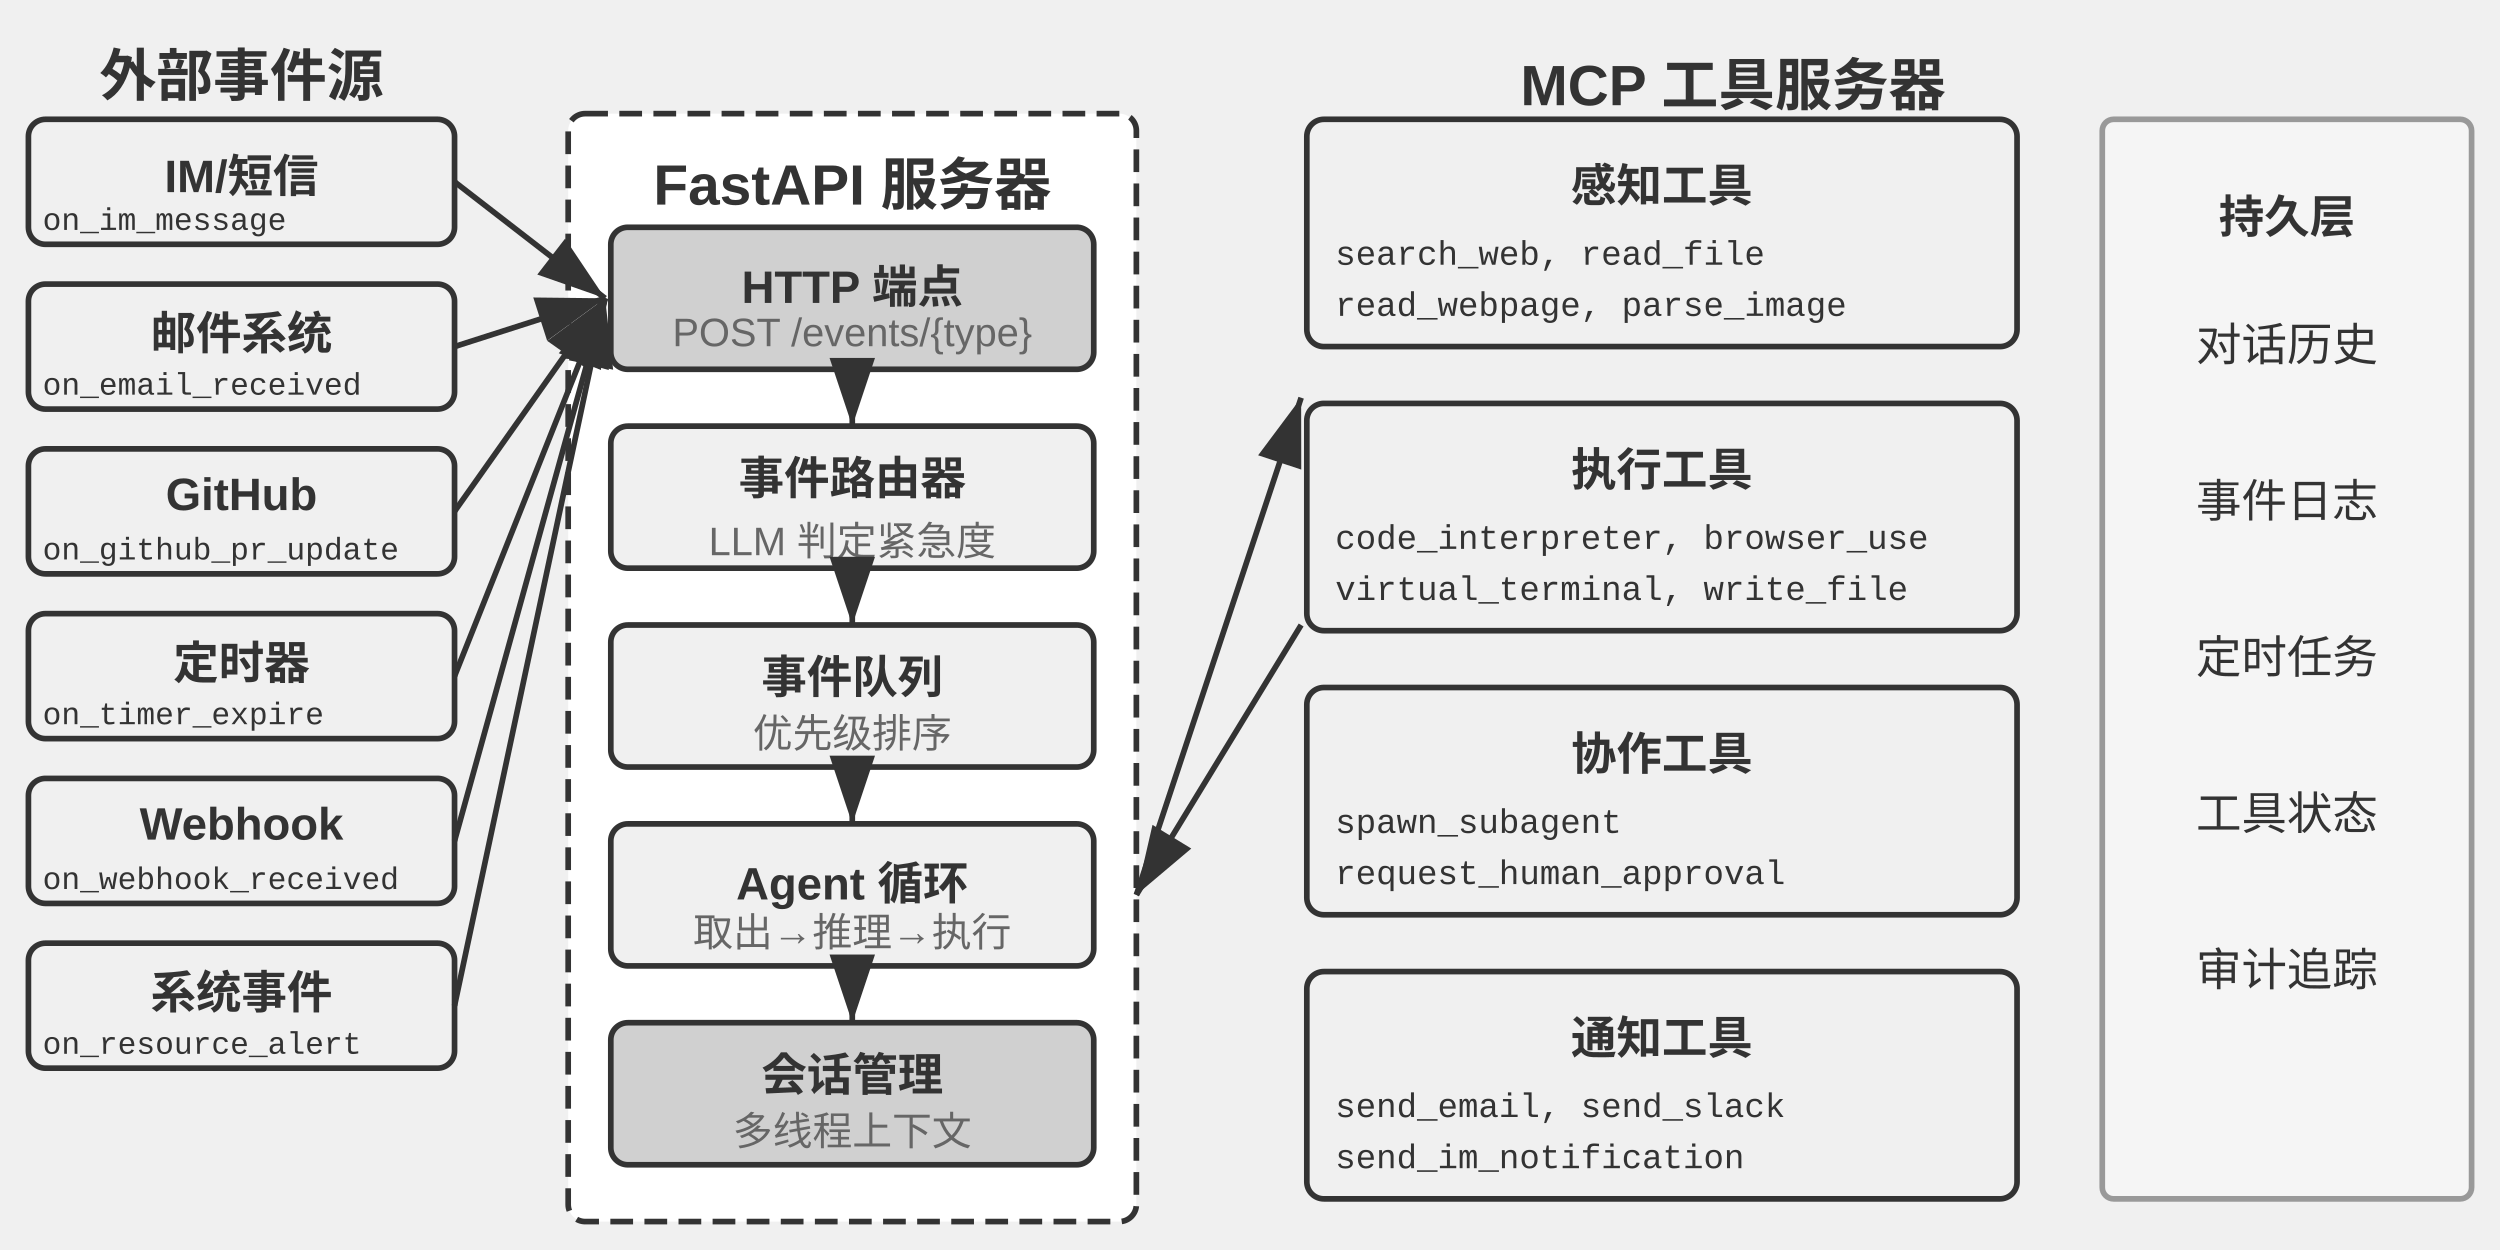
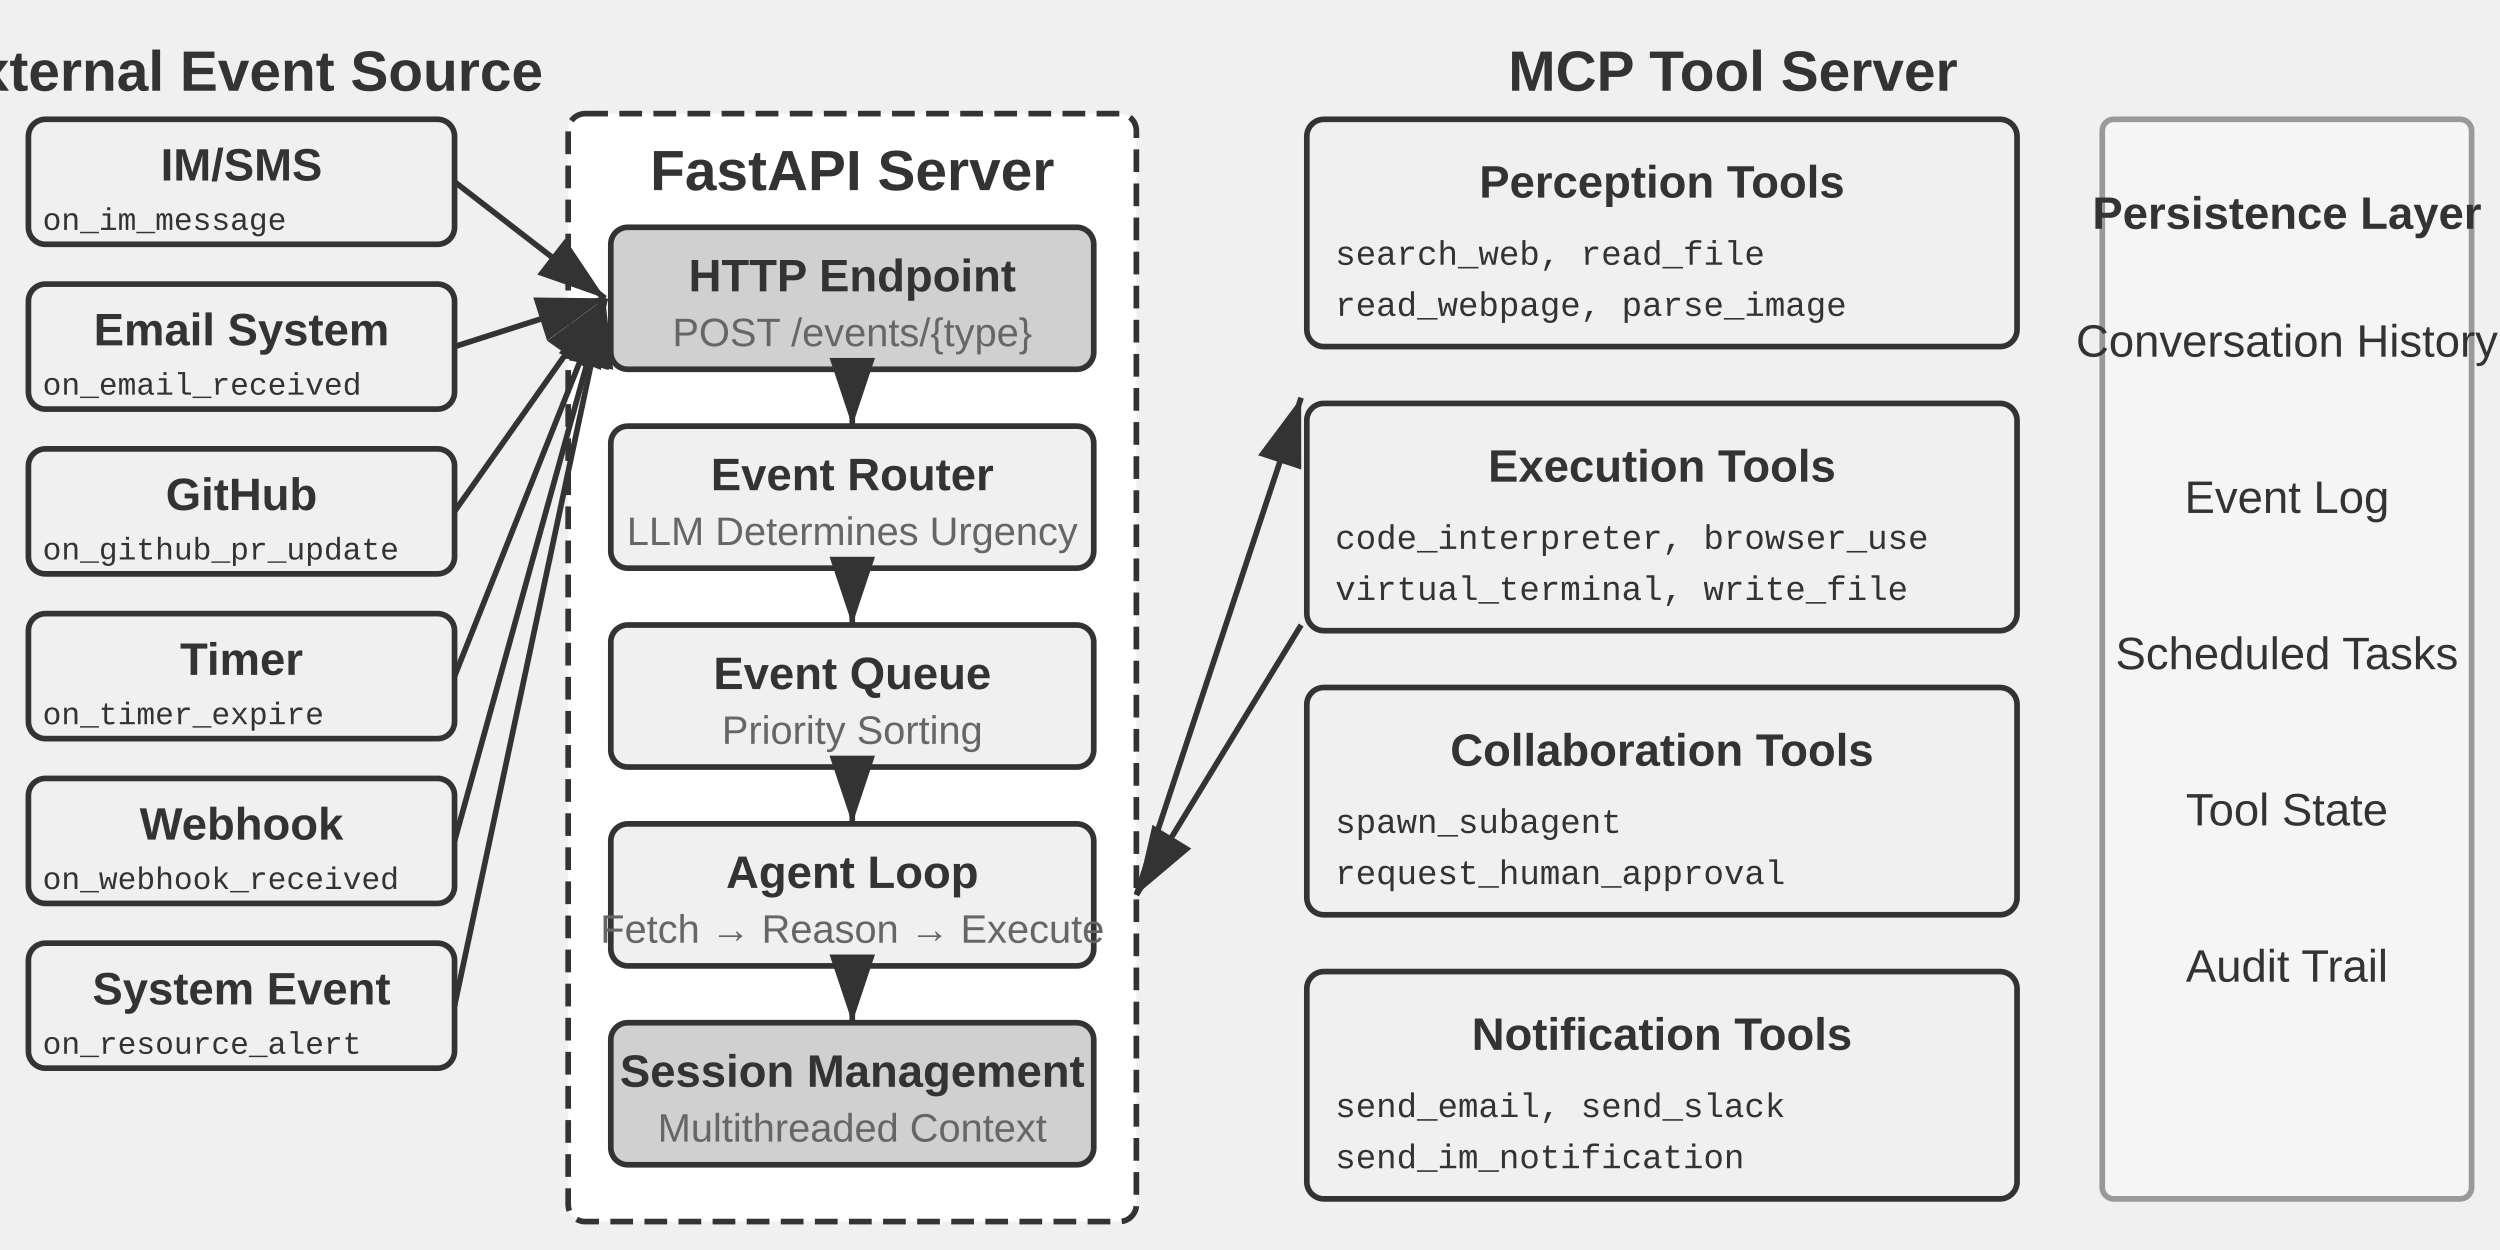
<svg xmlns="http://www.w3.org/2000/svg" viewBox="0 40 880 440" width="880" height="440" style="background:#ffffff">
  <defs>
    <marker id="ah" markerWidth="12" markerHeight="8" refX="12" refY="4" orient="auto">
      <polygon points="0 0, 12 4, 0 8" fill="#333333" />
    </marker>
    <marker id="ah-light" markerWidth="12" markerHeight="8" refX="12" refY="4" orient="auto">
      <polygon points="0 0, 12 4, 0 8" fill="#999999" />
    </marker>
  </defs>
-   <text x="85" y="65" font-family="Arial, 'Helvetica Neue', Helvetica, 'PingFang SC', 'Microsoft YaHei', sans-serif" font-size="20" fill="#333333" text-anchor="middle" dominant-baseline="central" font-weight="bold">外部事件源</text>
+   <text x="85" y="65" font-family="Arial, 'Helvetica Neue', Helvetica, 'PingFang SC', 'Microsoft YaHei', sans-serif" font-size="20" fill="#333333" text-anchor="middle" dominant-baseline="central" font-weight="bold">External Event Source</text>
  <rect x="10" y="82" width="150" height="44" rx="6" fill="#f0f0f0" stroke="#333333" stroke-width="2" />
-   <text x="85" y="98" font-family="Arial, 'Helvetica Neue', Helvetica, 'PingFang SC', 'Microsoft YaHei', sans-serif" font-size="16" fill="#333333" text-anchor="middle" dominant-baseline="central" font-weight="bold">IM/短信</text>
+   <text x="85" y="98" font-family="Arial, 'Helvetica Neue', Helvetica, 'PingFang SC', 'Microsoft YaHei', sans-serif" font-size="16" fill="#333333" text-anchor="middle" dominant-baseline="central" font-weight="bold">IM/SMS</text>
  <text x="15" y="118" font-family="'Courier New', Courier, monospace" font-size="11" fill="#333333" text-anchor="start" dominant-baseline="central">on_im_message</text>
  <rect x="10" y="140" width="150" height="44" rx="6" fill="#f0f0f0" stroke="#333333" stroke-width="2" />
-   <text x="85" y="156" font-family="Arial, 'Helvetica Neue', Helvetica, 'PingFang SC', 'Microsoft YaHei', sans-serif" font-size="16" fill="#333333" text-anchor="middle" dominant-baseline="central" font-weight="bold">邮件系统</text>
+   <text x="85" y="156" font-family="Arial, 'Helvetica Neue', Helvetica, 'PingFang SC', 'Microsoft YaHei', sans-serif" font-size="16" fill="#333333" text-anchor="middle" dominant-baseline="central" font-weight="bold">Email System</text>
  <text x="15" y="176" font-family="'Courier New', Courier, monospace" font-size="11" fill="#333333" text-anchor="start" dominant-baseline="central">on_email_received</text>
  <rect x="10" y="198" width="150" height="44" rx="6" fill="#f0f0f0" stroke="#333333" stroke-width="2" />
  <text x="85" y="214" font-family="Arial, 'Helvetica Neue', Helvetica, 'PingFang SC', 'Microsoft YaHei', sans-serif" font-size="16" fill="#333333" text-anchor="middle" dominant-baseline="central" font-weight="bold">GitHub</text>
  <text x="15" y="234" font-family="'Courier New', Courier, monospace" font-size="11" fill="#333333" text-anchor="start" dominant-baseline="central">on_github_pr_update</text>
  <rect x="10" y="256" width="150" height="44" rx="6" fill="#f0f0f0" stroke="#333333" stroke-width="2" />
-   <text x="85" y="272" font-family="Arial, 'Helvetica Neue', Helvetica, 'PingFang SC', 'Microsoft YaHei', sans-serif" font-size="16" fill="#333333" text-anchor="middle" dominant-baseline="central" font-weight="bold">定时器</text>
+   <text x="85" y="272" font-family="Arial, 'Helvetica Neue', Helvetica, 'PingFang SC', 'Microsoft YaHei', sans-serif" font-size="16" fill="#333333" text-anchor="middle" dominant-baseline="central" font-weight="bold">Timer</text>
  <text x="15" y="292" font-family="'Courier New', Courier, monospace" font-size="11" fill="#333333" text-anchor="start" dominant-baseline="central">on_timer_expire</text>
  <rect x="10" y="314" width="150" height="44" rx="6" fill="#f0f0f0" stroke="#333333" stroke-width="2" />
  <text x="85" y="330" font-family="Arial, 'Helvetica Neue', Helvetica, 'PingFang SC', 'Microsoft YaHei', sans-serif" font-size="16" fill="#333333" text-anchor="middle" dominant-baseline="central" font-weight="bold">Webhook</text>
  <text x="15" y="350" font-family="'Courier New', Courier, monospace" font-size="11" fill="#333333" text-anchor="start" dominant-baseline="central">on_webhook_received</text>
  <rect x="10" y="372" width="150" height="44" rx="6" fill="#f0f0f0" stroke="#333333" stroke-width="2" />
-   <text x="85" y="388" font-family="Arial, 'Helvetica Neue', Helvetica, 'PingFang SC', 'Microsoft YaHei', sans-serif" font-size="16" fill="#333333" text-anchor="middle" dominant-baseline="central" font-weight="bold">系统事件</text>
+   <text x="85" y="388" font-family="Arial, 'Helvetica Neue', Helvetica, 'PingFang SC', 'Microsoft YaHei', sans-serif" font-size="16" fill="#333333" text-anchor="middle" dominant-baseline="central" font-weight="bold">System Event</text>
  <text x="15" y="408" font-family="'Courier New', Courier, monospace" font-size="11" fill="#333333" text-anchor="start" dominant-baseline="central">on_resource_alert</text>
  <rect x="200" y="80" width="200" height="390" rx="6" fill="#ffffff" stroke="#333333" stroke-width="2" stroke-dasharray="8,4" />
-   <text x="300" y="100" font-family="Arial, 'Helvetica Neue', Helvetica, 'PingFang SC', 'Microsoft YaHei', sans-serif" font-size="20" fill="#333333" text-anchor="middle" dominant-baseline="central" font-weight="bold">FastAPI 服务器</text>
+   <text x="300" y="100" font-family="Arial, 'Helvetica Neue', Helvetica, 'PingFang SC', 'Microsoft YaHei', sans-serif" font-size="20" fill="#333333" text-anchor="middle" dominant-baseline="central" font-weight="bold">FastAPI Server</text>
  <rect x="215" y="120" width="170" height="50" rx="6" fill="#d0d0d0" stroke="#333333" stroke-width="2" />
-   <text x="300" y="137" font-family="Arial, 'Helvetica Neue', Helvetica, 'PingFang SC', 'Microsoft YaHei', sans-serif" font-size="16" fill="#333333" text-anchor="middle" dominant-baseline="central" font-weight="bold">HTTP 端点</text>
+   <text x="300" y="137" font-family="Arial, 'Helvetica Neue', Helvetica, 'PingFang SC', 'Microsoft YaHei', sans-serif" font-size="16" fill="#333333" text-anchor="middle" dominant-baseline="central" font-weight="bold">HTTP Endpoint</text>
  <text x="300" y="157" font-family="Arial, 'Helvetica Neue', Helvetica, 'PingFang SC', 'Microsoft YaHei', sans-serif" font-size="14" fill="#666666" text-anchor="middle" dominant-baseline="central" font-weight="normal">POST /events/{type}</text>
  <rect x="215" y="190" width="170" height="50" rx="6" fill="#f0f0f0" stroke="#333333" stroke-width="2" />
-   <text x="300" y="207" font-family="Arial, 'Helvetica Neue', Helvetica, 'PingFang SC', 'Microsoft YaHei', sans-serif" font-size="16" fill="#333333" text-anchor="middle" dominant-baseline="central" font-weight="bold">事件路由器</text>
-   <text x="300" y="227" font-family="Arial, 'Helvetica Neue', Helvetica, 'PingFang SC', 'Microsoft YaHei', sans-serif" font-size="14" fill="#666666" text-anchor="middle" dominant-baseline="central" font-weight="normal">LLM 判定紧急度</text>
+   <text x="300" y="207" font-family="Arial, 'Helvetica Neue', Helvetica, 'PingFang SC', 'Microsoft YaHei', sans-serif" font-size="16" fill="#333333" text-anchor="middle" dominant-baseline="central" font-weight="bold">Event Router</text>
+   <text x="300" y="227" font-family="Arial, 'Helvetica Neue', Helvetica, 'PingFang SC', 'Microsoft YaHei', sans-serif" font-size="14" fill="#666666" text-anchor="middle" dominant-baseline="central" font-weight="normal">LLM Determines Urgency</text>
  <rect x="215" y="260" width="170" height="50" rx="6" fill="#f0f0f0" stroke="#333333" stroke-width="2" />
-   <text x="300" y="277" font-family="Arial, 'Helvetica Neue', Helvetica, 'PingFang SC', 'Microsoft YaHei', sans-serif" font-size="16" fill="#333333" text-anchor="middle" dominant-baseline="central" font-weight="bold">事件队列</text>
-   <text x="300" y="297" font-family="Arial, 'Helvetica Neue', Helvetica, 'PingFang SC', 'Microsoft YaHei', sans-serif" font-size="14" fill="#666666" text-anchor="middle" dominant-baseline="central" font-weight="normal">优先级排序</text>
+   <text x="300" y="277" font-family="Arial, 'Helvetica Neue', Helvetica, 'PingFang SC', 'Microsoft YaHei', sans-serif" font-size="16" fill="#333333" text-anchor="middle" dominant-baseline="central" font-weight="bold">Event Queue</text>
+   <text x="300" y="297" font-family="Arial, 'Helvetica Neue', Helvetica, 'PingFang SC', 'Microsoft YaHei', sans-serif" font-size="14" fill="#666666" text-anchor="middle" dominant-baseline="central" font-weight="normal">Priority Sorting</text>
  <rect x="215" y="330" width="170" height="50" rx="6" fill="#f0f0f0" stroke="#333333" stroke-width="2" />
-   <text x="300" y="347" font-family="Arial, 'Helvetica Neue', Helvetica, 'PingFang SC', 'Microsoft YaHei', sans-serif" font-size="16" fill="#333333" text-anchor="middle" dominant-baseline="central" font-weight="bold">Agent 循环</text>
-   <text x="300" y="367" font-family="Arial, 'Helvetica Neue', Helvetica, 'PingFang SC', 'Microsoft YaHei', sans-serif" font-size="14" fill="#666666" text-anchor="middle" dominant-baseline="central" font-weight="normal">取出→推理→执行</text>
+   <text x="300" y="347" font-family="Arial, 'Helvetica Neue', Helvetica, 'PingFang SC', 'Microsoft YaHei', sans-serif" font-size="16" fill="#333333" text-anchor="middle" dominant-baseline="central" font-weight="bold">Agent Loop</text>
+   <text x="300" y="367" font-family="Arial, 'Helvetica Neue', Helvetica, 'PingFang SC', 'Microsoft YaHei', sans-serif" font-size="14" fill="#666666" text-anchor="middle" dominant-baseline="central" font-weight="normal">Fetch → Reason → Execute</text>
  <rect x="215" y="400" width="170" height="50" rx="6" fill="#d0d0d0" stroke="#333333" stroke-width="2" />
-   <text x="300" y="417" font-family="Arial, 'Helvetica Neue', Helvetica, 'PingFang SC', 'Microsoft YaHei', sans-serif" font-size="16" fill="#333333" text-anchor="middle" dominant-baseline="central" font-weight="bold">会话管理</text>
-   <text x="300" y="437" font-family="Arial, 'Helvetica Neue', Helvetica, 'PingFang SC', 'Microsoft YaHei', sans-serif" font-size="14" fill="#666666" text-anchor="middle" dominant-baseline="central" font-weight="normal">多线程上下文</text>
+   <text x="300" y="417" font-family="Arial, 'Helvetica Neue', Helvetica, 'PingFang SC', 'Microsoft YaHei', sans-serif" font-size="16" fill="#333333" text-anchor="middle" dominant-baseline="central" font-weight="bold">Session Management</text>
+   <text x="300" y="437" font-family="Arial, 'Helvetica Neue', Helvetica, 'PingFang SC', 'Microsoft YaHei', sans-serif" font-size="14" fill="#666666" text-anchor="middle" dominant-baseline="central" font-weight="normal">Multithreaded Context</text>
  <line x1="300" y1="170" x2="300" y2="190" stroke="#333333" stroke-width="2" marker-end="url(#ah)" />
  <line x1="300" y1="240" x2="300" y2="260" stroke="#333333" stroke-width="2" marker-end="url(#ah)" />
  <line x1="300" y1="310" x2="300" y2="330" stroke="#333333" stroke-width="2" marker-end="url(#ah)" />
  <line x1="300" y1="380" x2="300" y2="400" stroke="#333333" stroke-width="2" marker-end="url(#ah)" />
  <line x1="160" y1="104" x2="213" y2="145" stroke="#333333" stroke-width="2" marker-end="url(#ah)" />
  <line x1="160" y1="162" x2="213" y2="145" stroke="#333333" stroke-width="2" marker-end="url(#ah)" />
  <line x1="160" y1="220" x2="213" y2="145" stroke="#333333" stroke-width="2" marker-end="url(#ah)" />
  <line x1="160" y1="278" x2="213" y2="145" stroke="#333333" stroke-width="2" marker-end="url(#ah)" />
  <line x1="160" y1="336" x2="213" y2="145" stroke="#333333" stroke-width="2" marker-end="url(#ah)" />
  <line x1="160" y1="394" x2="213" y2="145" stroke="#333333" stroke-width="2" marker-end="url(#ah)" />
-   <text x="610" y="65" font-family="Arial, 'Helvetica Neue', Helvetica, 'PingFang SC', 'Microsoft YaHei', sans-serif" font-size="20" fill="#333333" text-anchor="middle" dominant-baseline="central" font-weight="bold">MCP 工具服务器</text>
+   <text x="610" y="65" font-family="Arial, 'Helvetica Neue', Helvetica, 'PingFang SC', 'Microsoft YaHei', sans-serif" font-size="20" fill="#333333" text-anchor="middle" dominant-baseline="central" font-weight="bold">MCP Tool Server</text>
  <rect x="460" y="82" width="250" height="80" rx="6" fill="#f0f0f0" stroke="#333333" stroke-width="2" />
-   <text x="585" y="104" font-family="Arial, 'Helvetica Neue', Helvetica, 'PingFang SC', 'Microsoft YaHei', sans-serif" font-size="16" fill="#333333" text-anchor="middle" dominant-baseline="central" font-weight="bold">感知工具</text>
+   <text x="585" y="104" font-family="Arial, 'Helvetica Neue', Helvetica, 'PingFang SC', 'Microsoft YaHei', sans-serif" font-size="16" fill="#333333" text-anchor="middle" dominant-baseline="central" font-weight="bold">Perception Tools</text>
  <text x="470" y="130" font-family="'Courier New', Courier, monospace" font-size="12" fill="#333333" text-anchor="start" dominant-baseline="central">search_web, read_file</text>
  <text x="470" y="148" font-family="'Courier New', Courier, monospace" font-size="12" fill="#333333" text-anchor="start" dominant-baseline="central">read_webpage, parse_image</text>
  <rect x="460" y="182" width="250" height="80" rx="6" fill="#f0f0f0" stroke="#333333" stroke-width="2" />
-   <text x="585" y="204" font-family="Arial, 'Helvetica Neue', Helvetica, 'PingFang SC', 'Microsoft YaHei', sans-serif" font-size="16" fill="#333333" text-anchor="middle" dominant-baseline="central" font-weight="bold">执行工具</text>
+   <text x="585" y="204" font-family="Arial, 'Helvetica Neue', Helvetica, 'PingFang SC', 'Microsoft YaHei', sans-serif" font-size="16" fill="#333333" text-anchor="middle" dominant-baseline="central" font-weight="bold">Execution Tools</text>
  <text x="470" y="230" font-family="'Courier New', Courier, monospace" font-size="12" fill="#333333" text-anchor="start" dominant-baseline="central">code_interpreter, browser_use</text>
  <text x="470" y="248" font-family="'Courier New', Courier, monospace" font-size="12" fill="#333333" text-anchor="start" dominant-baseline="central">virtual_terminal, write_file</text>
  <rect x="460" y="282" width="250" height="80" rx="6" fill="#f0f0f0" stroke="#333333" stroke-width="2" />
-   <text x="585" y="304" font-family="Arial, 'Helvetica Neue', Helvetica, 'PingFang SC', 'Microsoft YaHei', sans-serif" font-size="16" fill="#333333" text-anchor="middle" dominant-baseline="central" font-weight="bold">协作工具</text>
+   <text x="585" y="304" font-family="Arial, 'Helvetica Neue', Helvetica, 'PingFang SC', 'Microsoft YaHei', sans-serif" font-size="16" fill="#333333" text-anchor="middle" dominant-baseline="central" font-weight="bold">Collaboration Tools</text>
  <text x="470" y="330" font-family="'Courier New', Courier, monospace" font-size="12" fill="#333333" text-anchor="start" dominant-baseline="central">spawn_subagent</text>
  <text x="470" y="348" font-family="'Courier New', Courier, monospace" font-size="12" fill="#333333" text-anchor="start" dominant-baseline="central">request_human_approval</text>
  <rect x="460" y="382" width="250" height="80" rx="6" fill="#f0f0f0" stroke="#333333" stroke-width="2" />
-   <text x="585" y="404" font-family="Arial, 'Helvetica Neue', Helvetica, 'PingFang SC', 'Microsoft YaHei', sans-serif" font-size="16" fill="#333333" text-anchor="middle" dominant-baseline="central" font-weight="bold">通知工具</text>
+   <text x="585" y="404" font-family="Arial, 'Helvetica Neue', Helvetica, 'PingFang SC', 'Microsoft YaHei', sans-serif" font-size="16" fill="#333333" text-anchor="middle" dominant-baseline="central" font-weight="bold">Notification Tools</text>
  <text x="470" y="430" font-family="'Courier New', Courier, monospace" font-size="12" fill="#333333" text-anchor="start" dominant-baseline="central">send_email, send_slack</text>
  <text x="470" y="448" font-family="'Courier New', Courier, monospace" font-size="12" fill="#333333" text-anchor="start" dominant-baseline="central">send_im_notification</text>
  <line x1="400" y1="355" x2="458" y2="180" stroke="#333333" stroke-width="2" marker-end="url(#ah)" />
  <line x1="458" y1="260" x2="400" y2="355" stroke="#333333" stroke-width="2" marker-end="url(#ah)" />
  <rect x="740" y="82" width="130" height="380" rx="4" fill="#f5f5f5" stroke="#999999" stroke-width="2" />
-   <text x="805" y="115" font-family="Arial, 'Helvetica Neue', Helvetica, 'PingFang SC', 'Microsoft YaHei', sans-serif" font-size="16" fill="#333333" text-anchor="middle" dominant-baseline="central" font-weight="bold">持久层</text>
-   <text x="805" y="160" font-family="Arial, 'Helvetica Neue', Helvetica, 'PingFang SC', 'Microsoft YaHei', sans-serif" font-size="16" fill="#333333" text-anchor="middle" dominant-baseline="central" font-weight="normal">对话历史</text>
-   <text x="805" y="215" font-family="Arial, 'Helvetica Neue', Helvetica, 'PingFang SC', 'Microsoft YaHei', sans-serif" font-size="16" fill="#333333" text-anchor="middle" dominant-baseline="central" font-weight="normal">事件日志</text>
-   <text x="805" y="270" font-family="Arial, 'Helvetica Neue', Helvetica, 'PingFang SC', 'Microsoft YaHei', sans-serif" font-size="16" fill="#333333" text-anchor="middle" dominant-baseline="central" font-weight="normal">定时任务</text>
-   <text x="805" y="325" font-family="Arial, 'Helvetica Neue', Helvetica, 'PingFang SC', 'Microsoft YaHei', sans-serif" font-size="16" fill="#333333" text-anchor="middle" dominant-baseline="central" font-weight="normal">工具状态</text>
-   <text x="805" y="380" font-family="Arial, 'Helvetica Neue', Helvetica, 'PingFang SC', 'Microsoft YaHei', sans-serif" font-size="16" fill="#333333" text-anchor="middle" dominant-baseline="central" font-weight="normal">审计追踪</text>
+   <text x="805" y="115" font-family="Arial, 'Helvetica Neue', Helvetica, 'PingFang SC', 'Microsoft YaHei', sans-serif" font-size="16" fill="#333333" text-anchor="middle" dominant-baseline="central" font-weight="bold">Persistence Layer</text>
+   <text x="805" y="160" font-family="Arial, 'Helvetica Neue', Helvetica, 'PingFang SC', 'Microsoft YaHei', sans-serif" font-size="16" fill="#333333" text-anchor="middle" dominant-baseline="central" font-weight="normal">Conversation History</text>
+   <text x="805" y="215" font-family="Arial, 'Helvetica Neue', Helvetica, 'PingFang SC', 'Microsoft YaHei', sans-serif" font-size="16" fill="#333333" text-anchor="middle" dominant-baseline="central" font-weight="normal">Event Log</text>
+   <text x="805" y="270" font-family="Arial, 'Helvetica Neue', Helvetica, 'PingFang SC', 'Microsoft YaHei', sans-serif" font-size="16" fill="#333333" text-anchor="middle" dominant-baseline="central" font-weight="normal">Scheduled Tasks</text>
+   <text x="805" y="325" font-family="Arial, 'Helvetica Neue', Helvetica, 'PingFang SC', 'Microsoft YaHei', sans-serif" font-size="16" fill="#333333" text-anchor="middle" dominant-baseline="central" font-weight="normal">Tool State</text>
+   <text x="805" y="380" font-family="Arial, 'Helvetica Neue', Helvetica, 'PingFang SC', 'Microsoft YaHei', sans-serif" font-size="16" fill="#333333" text-anchor="middle" dominant-baseline="central" font-weight="normal">Audit Trail</text>
</svg>
